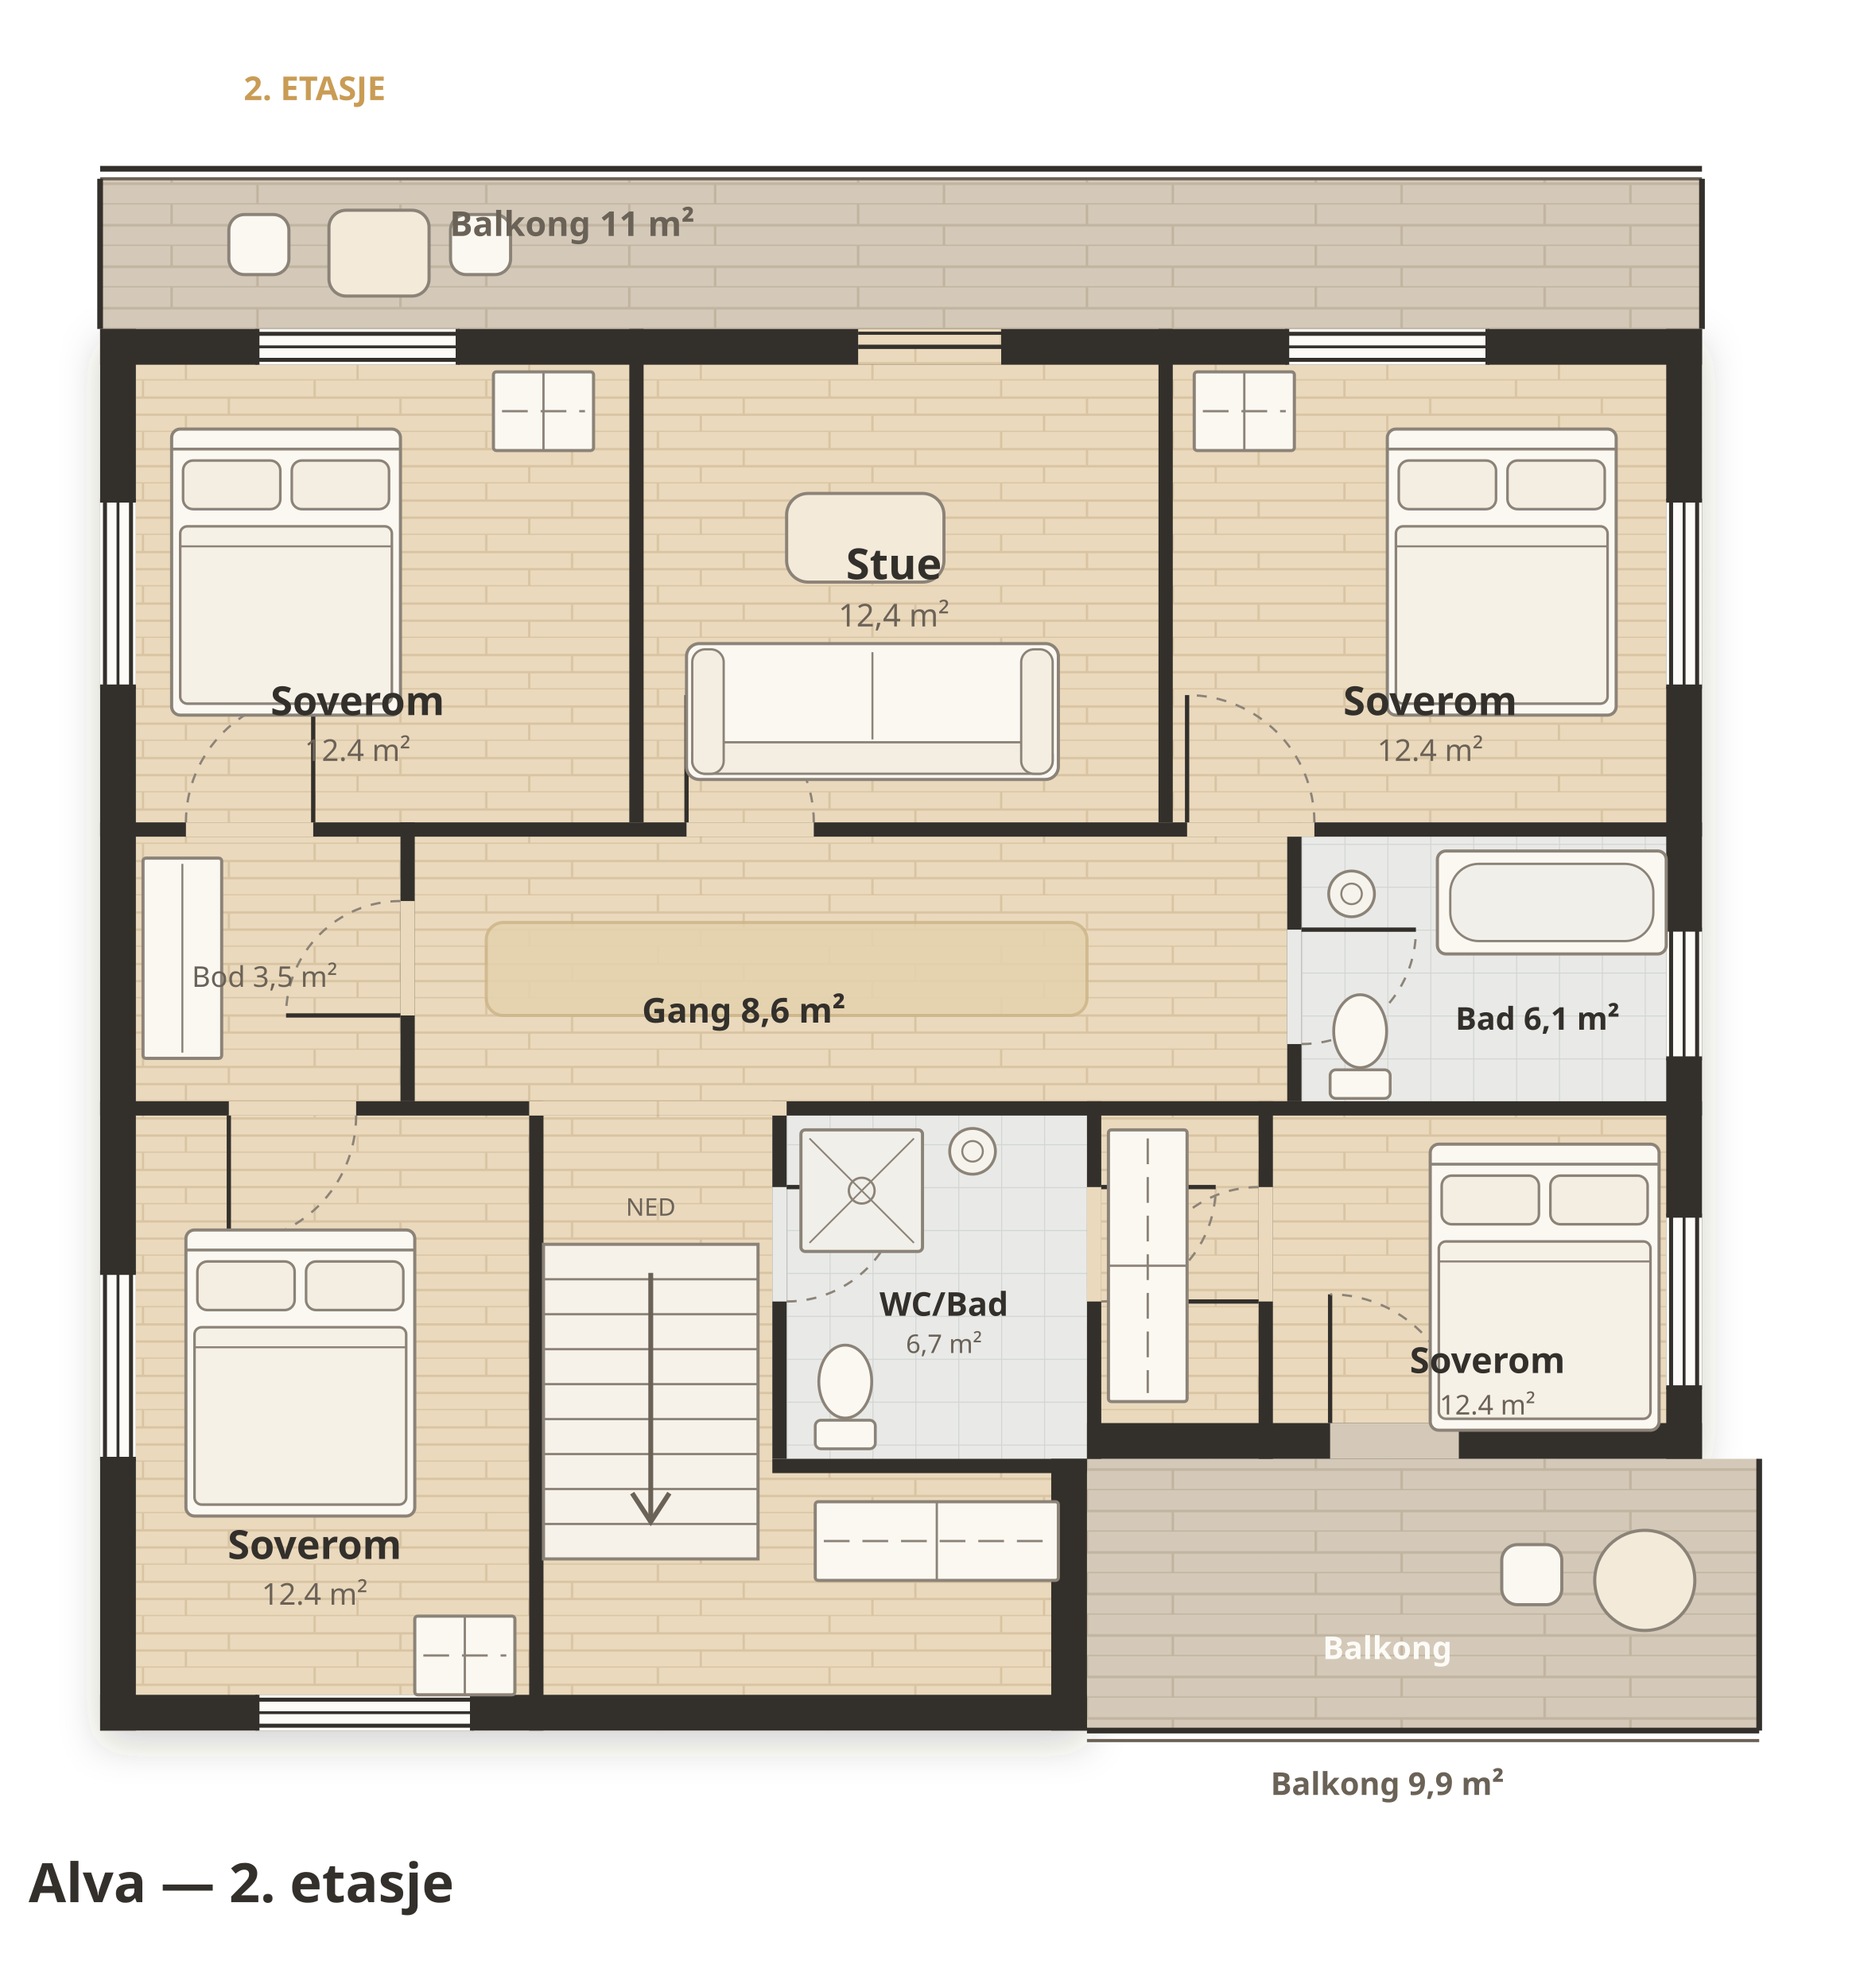
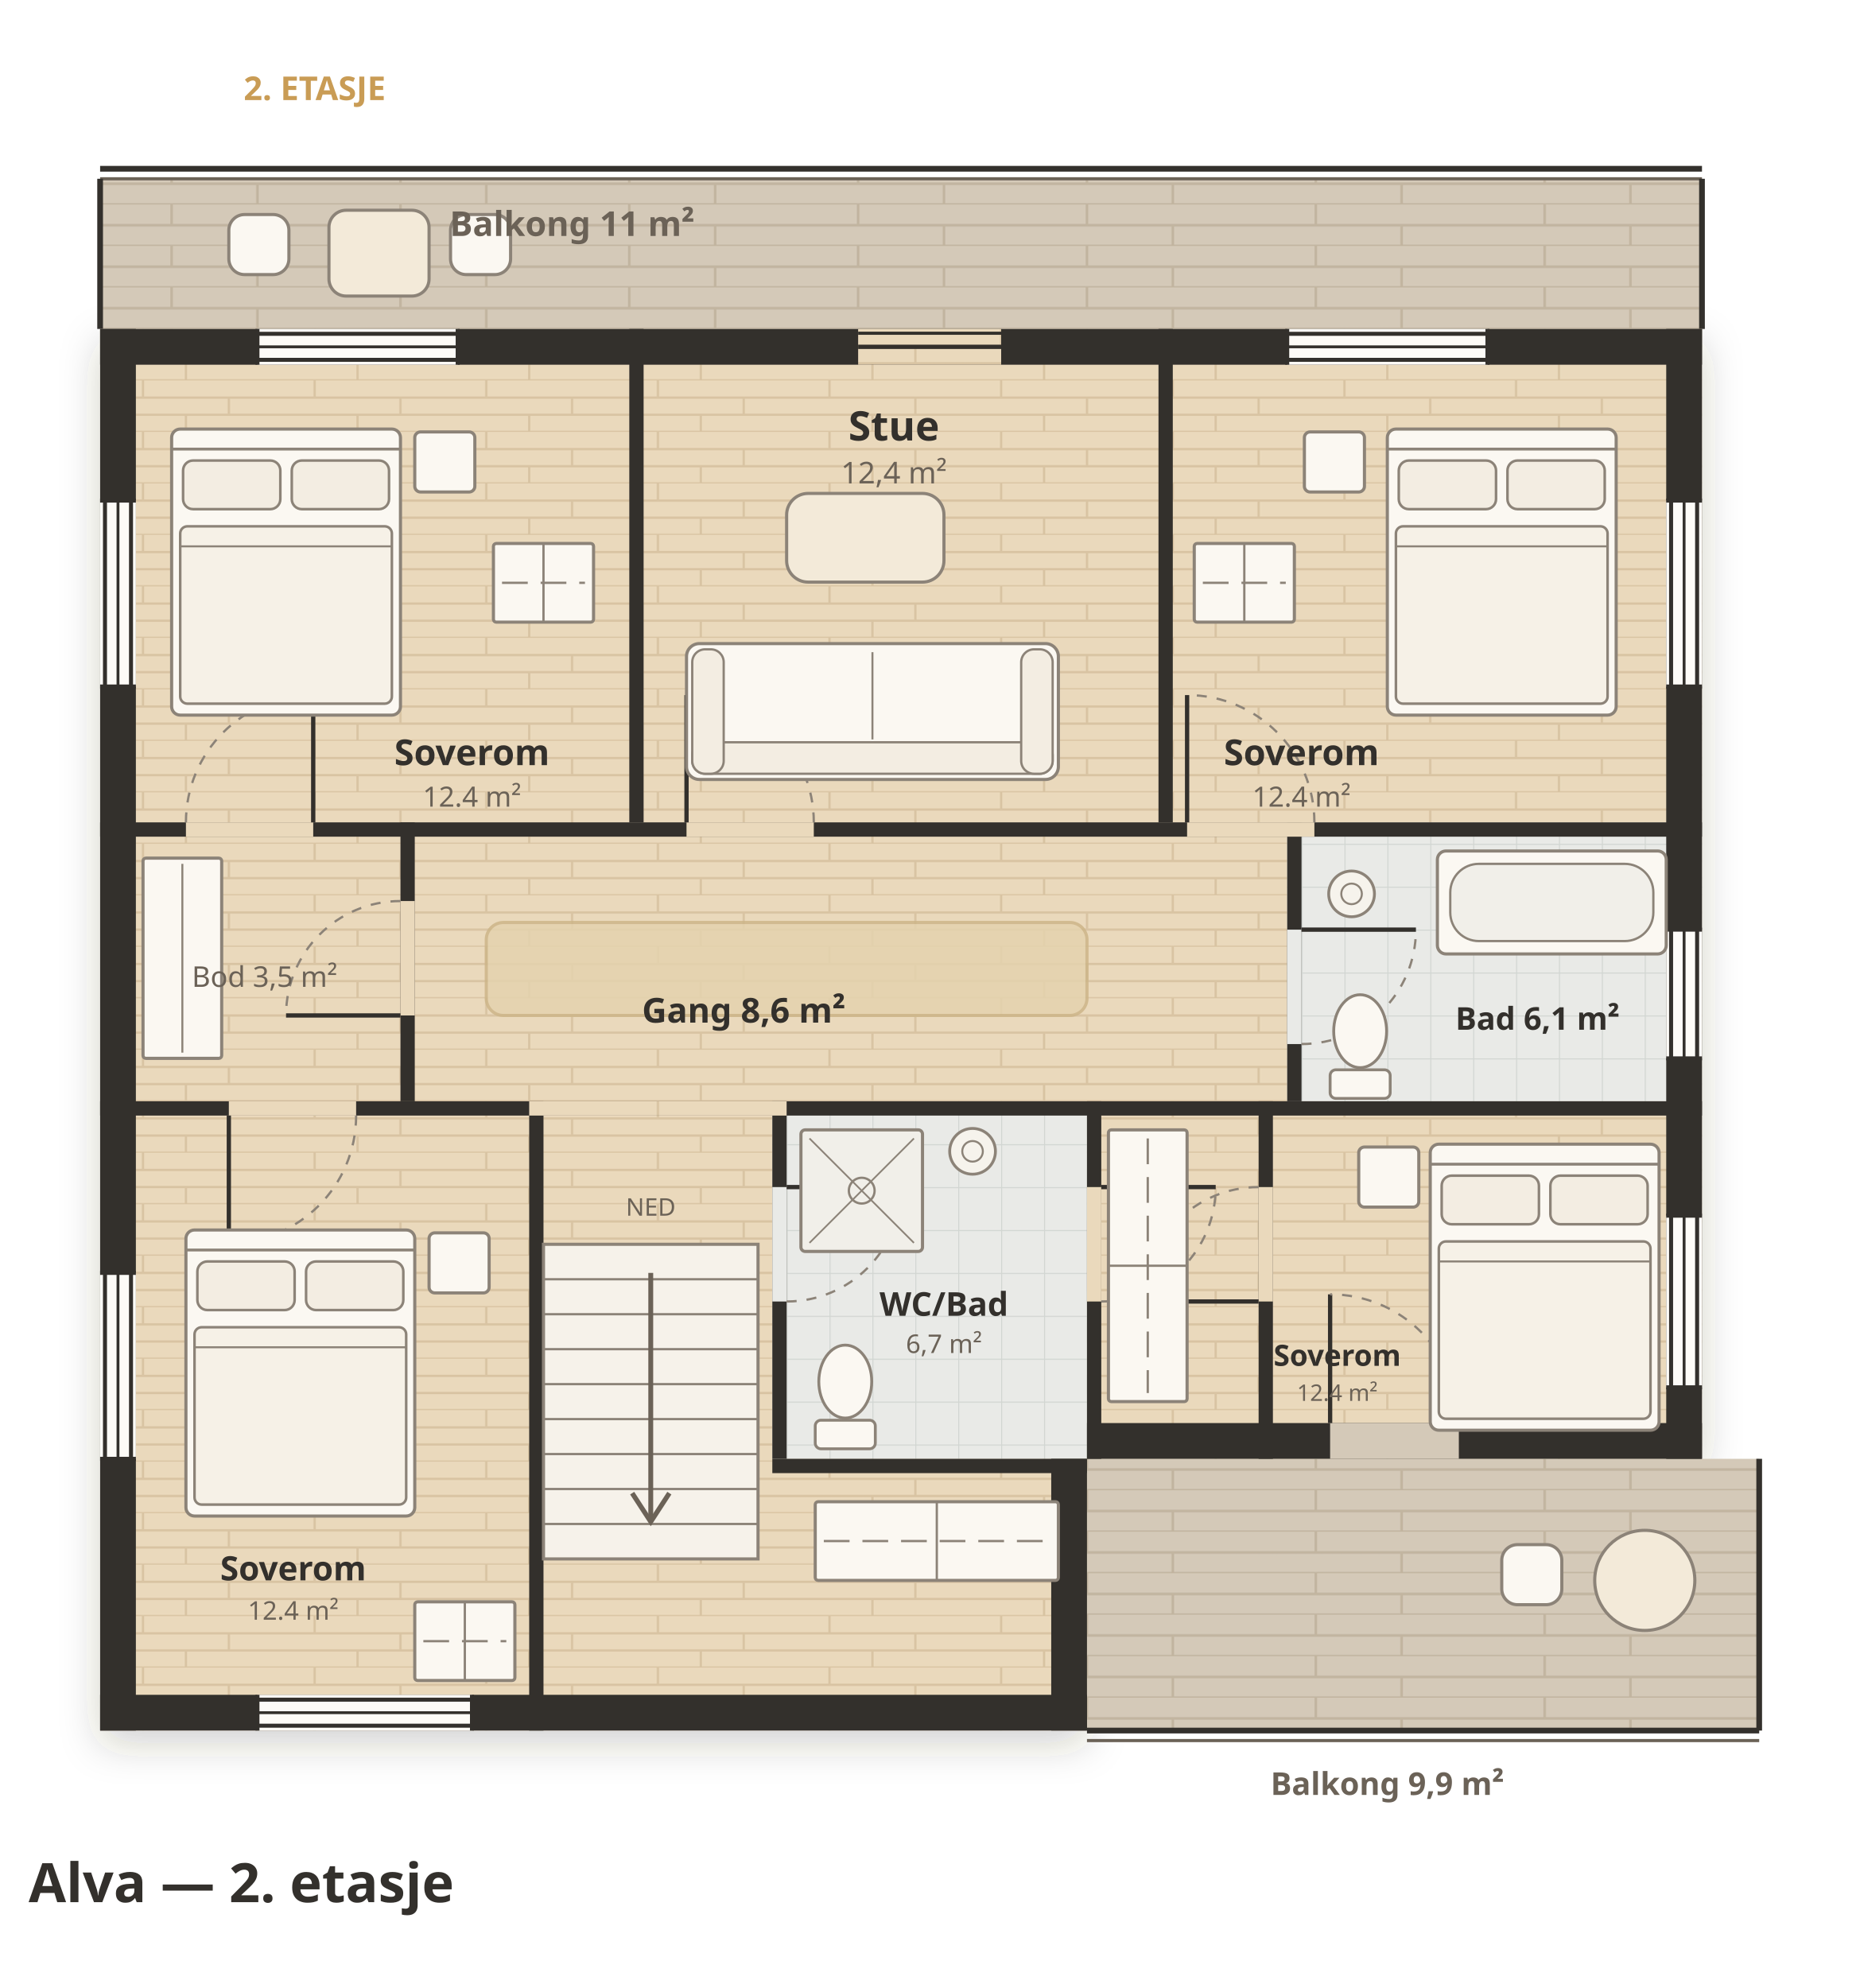
<svg xmlns="http://www.w3.org/2000/svg" viewBox="-700 -2300 13000 13900" font-family="Poppins, Segoe UI, sans-serif">
  <defs>
    <pattern id="parkett" width="1200" height="360" patternUnits="userSpaceOnUse">
      <rect width="1200" height="360" fill="#EAD9BC" />
      <line x1="0" y1="120" x2="1200" y2="120" stroke="#D9C4A3" stroke-width="16" />
      <line x1="0" y1="240" x2="1200" y2="240" stroke="#D9C4A3" stroke-width="16" />
      <line x1="0" y1="360" x2="1200" y2="360" stroke="#D9C4A3" stroke-width="16" />
      <line x1="300" y1="0" x2="300" y2="120" stroke="#D9C4A3" stroke-width="16" />
      <line x1="900" y1="120" x2="900" y2="240" stroke="#D9C4A3" stroke-width="16" />
      <line x1="600" y1="240" x2="600" y2="360" stroke="#D9C4A3" stroke-width="16" />
    </pattern>
    <pattern id="flis" width="300" height="300" patternUnits="userSpaceOnUse">
      <rect width="300" height="300" fill="#E9EAE7" />
      <path d="M 300 0 L 0 0 0 300" fill="none" stroke="#D2D6D2" stroke-width="14" />
    </pattern>
    <pattern id="dekke" width="1600" height="290" patternUnits="userSpaceOnUse">
      <rect width="1600" height="290" fill="#D4C9B8" />
      <line x1="0" y1="145" x2="1600" y2="145" stroke="#C2B5A0" stroke-width="18" />
      <line x1="0" y1="290" x2="1600" y2="290" stroke="#C2B5A0" stroke-width="18" />
      <line x1="500" y1="0" x2="500" y2="145" stroke="#C2B5A0" stroke-width="18" />
      <line x1="1100" y1="145" x2="1100" y2="290" stroke="#C2B5A0" stroke-width="18" />
    </pattern>
    <pattern id="betong" width="900" height="900" patternUnits="userSpaceOnUse">
      <rect width="900" height="900" fill="#DDDAD3" />
      <circle cx="200" cy="260" r="26" fill="#CBC7BD" />
      <circle cx="640" cy="150" r="20" fill="#CBC7BD" />
      <circle cx="470" cy="560" r="30" fill="#CBC7BD" />
      <circle cx="760" cy="740" r="22" fill="#CBC7BD" />
      <circle cx="130" cy="760" r="18" fill="#CBC7BD" />
    </pattern>
    <filter id="skygge" x="-8%" y="-8%" width="116%" height="116%">
      <feDropShadow dx="0" dy="90" stdDeviation="140" flood-color="#33302C" flood-opacity="0.22" />
    </filter>
  </defs>
  <path d="M 0 0 H 11200 V 7900 H 6900 V 9800 H 0 Z" fill="#FDFBF7" filter="url(#skygge)" />
  <rect x="0" y="-1050" width="11200" height="1050" fill="url(#dekke)" stroke="none" stroke-width="0" rx="0" opacity="1" />
  <line x1="0" y1="-1120" x2="11200" y2="-1120" stroke="#33302C" stroke-width="40" />
  <line x1="0" y1="-1050" x2="11200" y2="-1050" stroke="#6b6257" stroke-width="22" />
  <line x1="0" y1="-1050" x2="0" y2="0" stroke="#33302C" stroke-width="40" />
  <line x1="11200" y1="-1050" x2="11200" y2="0" stroke="#33302C" stroke-width="40" />
  <rect x="6900" y="7900" width="4700" height="1900" fill="url(#dekke)" stroke="none" stroke-width="0" rx="0" opacity="1" />
  <line x1="6900" y1="9800" x2="11600" y2="9800" stroke="#33302C" stroke-width="40" />
  <line x1="6900" y1="9870" x2="11600" y2="9870" stroke="#6b6257" stroke-width="22" />
  <line x1="11600" y1="7900" x2="11600" y2="9800" stroke="#33302C" stroke-width="40" />
  <path d="M 0 0 H 11200 V 7900 H 6900 V 9800 H 0 Z" fill="url(#parkett)" />
  <rect x="8300" y="3450" width="2900" height="1950" fill="url(#flis)" stroke="none" stroke-width="0" rx="0" opacity="1" />
  <rect x="4700" y="5400" width="2200" height="2500" fill="url(#flis)" stroke="none" stroke-width="0" rx="0" opacity="1" />
  <rect x="0" y="0" width="11200" height="250" fill="#33302C" stroke="none" stroke-width="0" rx="0" opacity="1" />
  <rect x="0" y="0" width="250" height="9800" fill="#33302C" stroke="none" stroke-width="0" rx="0" opacity="1" />
  <rect x="0" y="9550" width="6900" height="250" fill="#33302C" stroke="none" stroke-width="0" rx="0" opacity="1" />
  <rect x="6650" y="7900" width="250" height="1900" fill="#33302C" stroke="none" stroke-width="0" rx="0" opacity="1" />
  <rect x="6900" y="7650" width="4300" height="250" fill="#33302C" stroke="none" stroke-width="0" rx="0" opacity="1" />
  <rect x="10950" y="0" width="250" height="7900" fill="#33302C" stroke="none" stroke-width="0" rx="0" opacity="1" />
  <rect x="3700" y="0" width="100" height="3450" fill="#33302C" stroke="none" stroke-width="0" rx="0" opacity="1" />
  <rect x="7400" y="0" width="100" height="3450" fill="#33302C" stroke="none" stroke-width="0" rx="0" opacity="1" />
  <rect x="0" y="3450" width="11200" height="100" fill="#33302C" stroke="none" stroke-width="0" rx="0" opacity="1" />
  <rect x="2100" y="3450" width="100" height="1950" fill="#33302C" stroke="none" stroke-width="0" rx="0" opacity="1" />
  <rect x="8300" y="3450" width="100" height="1950" fill="#33302C" stroke="none" stroke-width="0" rx="0" opacity="1" />
  <rect x="0" y="5400" width="11200" height="100" fill="#33302C" stroke="none" stroke-width="0" rx="0" opacity="1" />
  <rect x="3000" y="5400" width="100" height="4400" fill="#33302C" stroke="none" stroke-width="0" rx="0" opacity="1" />
  <rect x="4700" y="5400" width="100" height="2500" fill="#33302C" stroke="none" stroke-width="0" rx="0" opacity="1" />
  <rect x="6900" y="5400" width="100" height="2500" fill="#33302C" stroke="none" stroke-width="0" rx="0" opacity="1" />
  <rect x="8100" y="5400" width="100" height="2500" fill="#33302C" stroke="none" stroke-width="0" rx="0" opacity="1" />
  <rect x="4700" y="7900" width="2200" height="100" fill="#33302C" stroke="none" stroke-width="0" rx="0" opacity="1" />
  <rect x="1100" y="0" width="1400" height="250" fill="#FDFBF7" stroke="none" stroke-width="0" rx="0" opacity="1" />
  <line x1="1100" y1="34" x2="2500" y2="34" stroke="#33302C" stroke-width="28" />
  <line x1="1100" y1="216" x2="2500" y2="216" stroke="#33302C" stroke-width="28" />
  <line x1="1100" y1="125.0" x2="2500" y2="125.0" stroke="#33302C" stroke-width="20" />
  <line x1="1100" y1="0" x2="1100" y2="250" stroke="#33302C" stroke-width="28" />
  <line x1="2500" y1="0" x2="2500" y2="250" stroke="#33302C" stroke-width="28" />
  <rect x="8300" y="0" width="1400" height="250" fill="#FDFBF7" stroke="none" stroke-width="0" rx="0" opacity="1" />
  <line x1="8300" y1="34" x2="9700" y2="34" stroke="#33302C" stroke-width="28" />
  <line x1="8300" y1="216" x2="9700" y2="216" stroke="#33302C" stroke-width="28" />
  <line x1="8300" y1="125.0" x2="9700" y2="125.0" stroke="#33302C" stroke-width="20" />
  <line x1="8300" y1="0" x2="8300" y2="250" stroke="#33302C" stroke-width="28" />
  <line x1="9700" y1="0" x2="9700" y2="250" stroke="#33302C" stroke-width="28" />
  <rect x="0" y="1200" width="250" height="1300" fill="#FDFBF7" stroke="none" stroke-width="0" rx="0" opacity="1" />
  <line x1="34" y1="1200" x2="34" y2="2500" stroke="#33302C" stroke-width="28" />
  <line x1="216" y1="1200" x2="216" y2="2500" stroke="#33302C" stroke-width="28" />
  <line x1="125.0" y1="1200" x2="125.0" y2="2500" stroke="#33302C" stroke-width="20" />
  <line x1="0" y1="1200" x2="250" y2="1200" stroke="#33302C" stroke-width="28" />
  <line x1="0" y1="2500" x2="250" y2="2500" stroke="#33302C" stroke-width="28" />
  <rect x="0" y="6600" width="250" height="1300" fill="#FDFBF7" stroke="none" stroke-width="0" rx="0" opacity="1" />
  <line x1="34" y1="6600" x2="34" y2="7900" stroke="#33302C" stroke-width="28" />
  <line x1="216" y1="6600" x2="216" y2="7900" stroke="#33302C" stroke-width="28" />
  <line x1="125.0" y1="6600" x2="125.0" y2="7900" stroke="#33302C" stroke-width="20" />
  <line x1="0" y1="6600" x2="250" y2="6600" stroke="#33302C" stroke-width="28" />
  <line x1="0" y1="7900" x2="250" y2="7900" stroke="#33302C" stroke-width="28" />
  <rect x="1100" y="9550" width="1500" height="250" fill="#FDFBF7" stroke="none" stroke-width="0" rx="0" opacity="1" />
  <line x1="1100" y1="9584" x2="2600" y2="9584" stroke="#33302C" stroke-width="28" />
  <line x1="1100" y1="9766" x2="2600" y2="9766" stroke="#33302C" stroke-width="28" />
  <line x1="1100" y1="9675.0" x2="2600" y2="9675.0" stroke="#33302C" stroke-width="20" />
  <line x1="1100" y1="9550" x2="1100" y2="9800" stroke="#33302C" stroke-width="28" />
  <line x1="2600" y1="9550" x2="2600" y2="9800" stroke="#33302C" stroke-width="28" />
  <rect x="10950" y="1200" width="250" height="1300" fill="#FDFBF7" stroke="none" stroke-width="0" rx="0" opacity="1" />
  <line x1="10984" y1="1200" x2="10984" y2="2500" stroke="#33302C" stroke-width="28" />
  <line x1="11166" y1="1200" x2="11166" y2="2500" stroke="#33302C" stroke-width="28" />
  <line x1="11075.0" y1="1200" x2="11075.0" y2="2500" stroke="#33302C" stroke-width="20" />
  <line x1="10950" y1="1200" x2="11200" y2="1200" stroke="#33302C" stroke-width="28" />
  <line x1="10950" y1="2500" x2="11200" y2="2500" stroke="#33302C" stroke-width="28" />
  <rect x="10950" y="4200" width="250" height="900" fill="#FDFBF7" stroke="none" stroke-width="0" rx="0" opacity="1" />
  <line x1="10984" y1="4200" x2="10984" y2="5100" stroke="#33302C" stroke-width="28" />
  <line x1="11166" y1="4200" x2="11166" y2="5100" stroke="#33302C" stroke-width="28" />
  <line x1="11075.0" y1="4200" x2="11075.0" y2="5100" stroke="#33302C" stroke-width="20" />
  <line x1="10950" y1="4200" x2="11200" y2="4200" stroke="#33302C" stroke-width="28" />
  <line x1="10950" y1="5100" x2="11200" y2="5100" stroke="#33302C" stroke-width="28" />
  <rect x="10950" y="6200" width="250" height="1200" fill="#FDFBF7" stroke="none" stroke-width="0" rx="0" opacity="1" />
  <line x1="10984" y1="6200" x2="10984" y2="7400" stroke="#33302C" stroke-width="28" />
  <line x1="11166" y1="6200" x2="11166" y2="7400" stroke="#33302C" stroke-width="28" />
  <line x1="11075.0" y1="6200" x2="11075.0" y2="7400" stroke="#33302C" stroke-width="20" />
  <line x1="10950" y1="6200" x2="11200" y2="6200" stroke="#33302C" stroke-width="28" />
  <line x1="10950" y1="7400" x2="11200" y2="7400" stroke="#33302C" stroke-width="28" />
  <rect x="5300" y="0" width="1000" height="250" fill="url(#parkett)" stroke="none" stroke-width="0" rx="0" opacity="1" />
  <line x1="5300" y1="125.0" x2="6300" y2="125.0" stroke="#33302C" stroke-width="30" />
  <line x1="5300" y1="30" x2="6300" y2="30" stroke="#33302C" stroke-width="22" />
  <rect x="8600" y="7650" width="900" height="250" fill="#D4C9B8" stroke="none" stroke-width="0" rx="0" opacity="1" />
  <path d="M 8600 7650 L 8600 6750" stroke="#33302C" stroke-width="30" fill="none" />
  <path d="M 9500 7650 A 900 900 0 0 0 8600 6750" stroke="#8C8378" stroke-width="16" fill="none" stroke-dasharray="70 70" />
  <rect x="600" y="3450" width="890" height="100" fill="#EAD9BC" stroke="none" stroke-width="0" rx="0" opacity="1" />
  <path d="M 1490 3450 L 1490 2560" stroke="#33302C" stroke-width="30" fill="none" />
  <path d="M 600 3450 A 890 890 0 0 1 1490 2560" stroke="#8C8378" stroke-width="16" fill="none" stroke-dasharray="70 70" />
  <rect x="4100" y="3450" width="890" height="100" fill="#EAD9BC" stroke="none" stroke-width="0" rx="0" opacity="1" />
  <path d="M 4100 3450 L 4100 2560" stroke="#33302C" stroke-width="30" fill="none" />
  <path d="M 4990 3450 A 890 890 0 0 0 4100 2560" stroke="#8C8378" stroke-width="16" fill="none" stroke-dasharray="70 70" />
  <rect x="7600" y="3450" width="890" height="100" fill="#EAD9BC" stroke="none" stroke-width="0" rx="0" opacity="1" />
  <path d="M 7600 3450 L 7600 2560" stroke="#33302C" stroke-width="30" fill="none" />
  <path d="M 8490 3450 A 890 890 0 0 0 7600 2560" stroke="#8C8378" stroke-width="16" fill="none" stroke-dasharray="70 70" />
  <rect x="2100" y="4000" width="100" height="800" fill="#EAD9BC" stroke="none" stroke-width="0" rx="0" opacity="1" />
  <path d="M 2100 4800 L 1300 4800" stroke="#33302C" stroke-width="30" fill="none" />
  <path d="M 2100 4000 A 800 800 0 0 0 1300 4800" stroke="#8C8378" stroke-width="16" fill="none" stroke-dasharray="70 70" />
  <rect x="8300" y="4200" width="100" height="800" fill="#E9EAE7" stroke="none" stroke-width="0" rx="0" opacity="1" />
  <path d="M 8400 4200 L 9200 4200" stroke="#33302C" stroke-width="30" fill="none" />
  <path d="M 8400 5000 A 800 800 0 0 0 9200 4200" stroke="#8C8378" stroke-width="16" fill="none" stroke-dasharray="70 70" />
  <rect x="900" y="5400" width="890" height="100" fill="#EAD9BC" stroke="none" stroke-width="0" rx="0" opacity="1" />
  <path d="M 900 5500 L 900 6390" stroke="#33302C" stroke-width="30" fill="none" />
  <path d="M 1790 5500 A 890 890 0 0 1 900 6390" stroke="#8C8378" stroke-width="16" fill="none" stroke-dasharray="70 70" />
  <rect x="3000" y="5400" width="1800" height="100" fill="url(#parkett)" stroke="none" stroke-width="0" rx="0" opacity="1" />
  <rect x="4700" y="6000" width="100" height="800" fill="#E9EAE7" stroke="none" stroke-width="0" rx="0" opacity="1" />
  <path d="M 4800 6000 L 5600 6000" stroke="#33302C" stroke-width="30" fill="none" />
  <path d="M 4800 6800 A 800 800 0 0 0 5600 6000" stroke="#8C8378" stroke-width="16" fill="none" stroke-dasharray="70 70" />
  <rect x="8100" y="6000" width="100" height="800" fill="#EAD9BC" stroke="none" stroke-width="0" rx="0" opacity="1" />
  <path d="M 8100 6800 L 7300 6800" stroke="#33302C" stroke-width="30" fill="none" />
  <path d="M 8100 6000 A 800 800 0 0 0 7300 6800" stroke="#8C8378" stroke-width="16" fill="none" stroke-dasharray="70 70" />
  <rect x="6900" y="6000" width="100" height="800" fill="#EAD9BC" stroke="none" stroke-width="0" rx="0" opacity="1" />
  <path d="M 7000 6000 L 7800 6000" stroke="#33302C" stroke-width="30" fill="none" />
  <path d="M 7000 6800 A 800 800 0 0 0 7800 6000" stroke="#8C8378" stroke-width="16" fill="none" stroke-dasharray="70 70" />
  <rect x="3100" y="6400" width="1500" height="2200" fill="#F6F2EA" stroke="#8C8378" stroke-width="22" rx="0" opacity="1" />
  <line x1="3100" y1="6644.444" x2="4600" y2="6644.444" stroke="#8C8378" stroke-width="16" />
  <line x1="3100" y1="6888.889" x2="4600" y2="6888.889" stroke="#8C8378" stroke-width="16" />
  <line x1="3100" y1="7133.333" x2="4600" y2="7133.333" stroke="#8C8378" stroke-width="16" />
  <line x1="3100" y1="7377.778" x2="4600" y2="7377.778" stroke="#8C8378" stroke-width="16" />
  <line x1="3100" y1="7622.222" x2="4600" y2="7622.222" stroke="#8C8378" stroke-width="16" />
  <line x1="3100" y1="7866.667" x2="4600" y2="7866.667" stroke="#8C8378" stroke-width="16" />
  <line x1="3100" y1="8111.111" x2="4600" y2="8111.111" stroke="#8C8378" stroke-width="16" />
  <line x1="3100" y1="8355.556" x2="4600" y2="8355.556" stroke="#8C8378" stroke-width="16" />
  <line x1="3850.0" y1="6600" x2="3850.0" y2="8340" stroke="#6b6257" stroke-width="34" />
  <path d="M 3720.0 8140 L 3850.0 8340 L 3980.0 8140" fill="none" stroke="#6b6257" stroke-width="34" />
  <text x="3850" y="6200" font-size="170" fill="#6b6257" font-weight="500" text-anchor="middle" font-family="Poppins, Segoe UI, sans-serif">NED</text>
  <rect x="500" y="700" width="1600" height="2000" fill="#FBF8F2" stroke="#8C8378" stroke-width="22" rx="60" opacity="1" />
  <line x1="500" y1="840" x2="2100" y2="840" stroke="#8C8378" stroke-width="20" />
  <rect x="580" y="920" width="680.0" height="340" fill="#F3EDE2" stroke="#8C8378" stroke-width="18" rx="70" opacity="1" />
  <rect x="1340.0" y="920" width="680.0" height="340" fill="#F3EDE2" stroke="#8C8378" stroke-width="18" rx="70" opacity="1" />
  <rect x="560" y="1380" width="1480" height="1240" fill="#F6F1E7" stroke="#8C8378" stroke-width="18" rx="50" opacity="1" />
  <line x1="560" y1="1520" x2="2040" y2="1520" stroke="#8C8378" stroke-width="14" />
-   <rect x="2750" y="300" width="700" height="550" fill="#FBF8F2" stroke="#8C8378" stroke-width="22" rx="20" opacity="1" />
-   <line x1="2810" y1="575.0" x2="3390" y2="575.0" stroke="#8C8378" stroke-width="16" stroke-dasharray="180 90" />
-   <line x1="3100.0" y1="300" x2="3100.0" y2="850" stroke="#8C8378" stroke-width="16" />
+   <rect x="2200" y="720" width="420" height="420" fill="#FBF8F2" stroke="#8C8378" stroke-width="22" rx="40" opacity="1" />
+   <rect x="2750" y="1500" width="700" height="550" fill="#FBF8F2" stroke="#8C8378" stroke-width="22" rx="20" opacity="1" />
+   <line x1="2810" y1="1775.0" x2="3390" y2="1775.0" stroke="#8C8378" stroke-width="16" stroke-dasharray="180 90" />
+   <line x1="3100.0" y1="1500" x2="3100.0" y2="2050" stroke="#8C8378" stroke-width="16" />
  <rect x="9000" y="700" width="1600" height="2000" fill="#FBF8F2" stroke="#8C8378" stroke-width="22" rx="60" opacity="1" />
  <line x1="9000" y1="840" x2="10600" y2="840" stroke="#8C8378" stroke-width="20" />
  <rect x="9080" y="920" width="680.0" height="340" fill="#F3EDE2" stroke="#8C8378" stroke-width="18" rx="70" opacity="1" />
  <rect x="9840.0" y="920" width="680.0" height="340" fill="#F3EDE2" stroke="#8C8378" stroke-width="18" rx="70" opacity="1" />
  <rect x="9060" y="1380" width="1480" height="1240" fill="#F6F1E7" stroke="#8C8378" stroke-width="18" rx="50" opacity="1" />
  <line x1="9060" y1="1520" x2="10540" y2="1520" stroke="#8C8378" stroke-width="14" />
-   <rect x="7650" y="300" width="700" height="550" fill="#FBF8F2" stroke="#8C8378" stroke-width="22" rx="20" opacity="1" />
-   <line x1="7710" y1="575.0" x2="8290" y2="575.0" stroke="#8C8378" stroke-width="16" stroke-dasharray="180 90" />
-   <line x1="8000.0" y1="300" x2="8000.0" y2="850" stroke="#8C8378" stroke-width="16" />
+   <rect x="8420" y="720" width="420" height="420" fill="#FBF8F2" stroke="#8C8378" stroke-width="22" rx="40" opacity="1" />
+   <rect x="7650" y="1500" width="700" height="550" fill="#FBF8F2" stroke="#8C8378" stroke-width="22" rx="20" opacity="1" />
+   <line x1="7710" y1="1775.0" x2="8290" y2="1775.0" stroke="#8C8378" stroke-width="16" stroke-dasharray="180 90" />
+   <line x1="8000.0" y1="1500" x2="8000.0" y2="2050" stroke="#8C8378" stroke-width="16" />
  <rect x="600" y="6300" width="1600" height="2000" fill="#FBF8F2" stroke="#8C8378" stroke-width="22" rx="60" opacity="1" />
  <line x1="600" y1="6440" x2="2200" y2="6440" stroke="#8C8378" stroke-width="20" />
  <rect x="680" y="6520" width="680.0" height="340" fill="#F3EDE2" stroke="#8C8378" stroke-width="18" rx="70" opacity="1" />
  <rect x="1440.0" y="6520" width="680.0" height="340" fill="#F3EDE2" stroke="#8C8378" stroke-width="18" rx="70" opacity="1" />
  <rect x="660" y="6980" width="1480" height="1240" fill="#F6F1E7" stroke="#8C8378" stroke-width="18" rx="50" opacity="1" />
  <line x1="660" y1="7120" x2="2140" y2="7120" stroke="#8C8378" stroke-width="14" />
-   <rect x="2200" y="9000" width="700" height="550" fill="#FBF8F2" stroke="#8C8378" stroke-width="22" rx="20" opacity="1" />
-   <line x1="2260" y1="9275.0" x2="2840" y2="9275.0" stroke="#8C8378" stroke-width="16" stroke-dasharray="180 90" />
-   <line x1="2550.0" y1="9000" x2="2550.0" y2="9550" stroke="#8C8378" stroke-width="16" />
+   <rect x="2300" y="6320" width="420" height="420" fill="#FBF8F2" stroke="#8C8378" stroke-width="22" rx="40" opacity="1" />
+   <rect x="2200" y="8900" width="700" height="550" fill="#FBF8F2" stroke="#8C8378" stroke-width="22" rx="20" opacity="1" />
+   <line x1="2260" y1="9175.0" x2="2840" y2="9175.0" stroke="#8C8378" stroke-width="16" stroke-dasharray="180 90" />
+   <line x1="2550.0" y1="8900" x2="2550.0" y2="9450" stroke="#8C8378" stroke-width="16" />
  <rect x="9300" y="5700" width="1600" height="2000" fill="#FBF8F2" stroke="#8C8378" stroke-width="22" rx="60" opacity="1" />
  <line x1="9300" y1="5840" x2="10900" y2="5840" stroke="#8C8378" stroke-width="20" />
  <rect x="9380" y="5920" width="680.0" height="340" fill="#F3EDE2" stroke="#8C8378" stroke-width="18" rx="70" opacity="1" />
  <rect x="10140.0" y="5920" width="680.0" height="340" fill="#F3EDE2" stroke="#8C8378" stroke-width="18" rx="70" opacity="1" />
  <rect x="9360" y="6380" width="1480" height="1240" fill="#F6F1E7" stroke="#8C8378" stroke-width="18" rx="50" opacity="1" />
  <line x1="9360" y1="6520" x2="10840" y2="6520" stroke="#8C8378" stroke-width="14" />
+   <rect x="8800" y="5720" width="420" height="420" fill="#FBF8F2" stroke="#8C8378" stroke-width="22" rx="40" opacity="1" />
  <rect x="4100" y="2200" width="2600" height="950" fill="#FBF8F2" stroke="#8C8378" stroke-width="22" rx="90" opacity="1" />
  <rect x="4140" y="2890" width="2520" height="220" fill="#F3EDE2" stroke="#8C8378" stroke-width="16" rx="90" opacity="1" />
  <rect x="4140" y="2240" width="220" height="870" fill="#F3EDE2" stroke="#8C8378" stroke-width="16" rx="90" opacity="1" />
  <rect x="6440" y="2240" width="220" height="870" fill="#F3EDE2" stroke="#8C8378" stroke-width="16" rx="90" opacity="1" />
  <line x1="5400.0" y1="2260" x2="5400.0" y2="2870" stroke="#8C8378" stroke-width="14" />
  <rect x="4800" y="1150" width="1100" height="620" fill="#F3EAD9" stroke="#8C8378" stroke-width="22" rx="150" opacity="1" />
  <rect x="2700" y="4150" width="4200" height="650" fill="#E4D2AE" stroke="#CDB588" stroke-width="22" rx="120" opacity="0.85" />
  <rect x="300" y="3700" width="550" height="1400" fill="#FBF8F2" stroke="#8C8378" stroke-width="22" rx="20" opacity="1" />
  <line x1="575.0" y1="3740" x2="575.0" y2="5060" stroke="#8C8378" stroke-width="14" />
  <rect x="9350" y="3650" width="1600" height="720" fill="#FBF8F2" stroke="#8C8378" stroke-width="22" rx="60" opacity="1" />
  <rect x="9440" y="3740" width="1420" height="540" fill="#F1EFE9" stroke="#8C8378" stroke-width="16" rx="200" opacity="1" />
  <circle cx="8750" cy="3950" r="160" fill="#F6F3EC" stroke="#8C8378" stroke-width="20" />
  <circle cx="8750" cy="3950" r="72" fill="none" stroke="#8C8378" stroke-width="14" />
  <rect x="8600" y="5180" width="420" height="200" fill="#FBF8F2" stroke="#8C8378" stroke-width="20" rx="40" opacity="1" />
  <ellipse cx="8810" cy="4910" rx="185" ry="255" fill="#FBF8F2" stroke="#8C8378" stroke-width="20" />
  <rect x="4900" y="5600" width="850" height="850" fill="#F1EFE9" stroke="#8C8378" stroke-width="22" rx="30" opacity="1" />
  <circle cx="5325.0" cy="6025.0" r="90" fill="none" stroke="#8C8378" stroke-width="16" />
  <line x1="4960" y1="5660" x2="5690" y2="6390" stroke="#8C8378" stroke-width="12" />
  <line x1="5690" y1="5660" x2="4960" y2="6390" stroke="#8C8378" stroke-width="12" />
  <circle cx="6100" cy="5750" r="160" fill="#F6F3EC" stroke="#8C8378" stroke-width="20" />
  <circle cx="6100" cy="5750" r="72" fill="none" stroke="#8C8378" stroke-width="14" />
  <rect x="5000" y="7630" width="420" height="200" fill="#FBF8F2" stroke="#8C8378" stroke-width="20" rx="40" opacity="1" />
  <ellipse cx="5210" cy="7360" rx="185" ry="255" fill="#FBF8F2" stroke="#8C8378" stroke-width="20" />
  <rect x="7050" y="5600" width="550" height="1900" fill="#FBF8F2" stroke="#8C8378" stroke-width="22" rx="20" opacity="1" />
  <line x1="7325.0" y1="5660" x2="7325.0" y2="7440" stroke="#8C8378" stroke-width="16" stroke-dasharray="180 90" />
  <line x1="7050" y1="6550.0" x2="7600" y2="6550.0" stroke="#8C8378" stroke-width="16" />
  <rect x="5000" y="8200" width="1700" height="550" fill="#FBF8F2" stroke="#8C8378" stroke-width="22" rx="20" opacity="1" />
  <line x1="5060" y1="8475.0" x2="6640" y2="8475.0" stroke="#8C8378" stroke-width="16" stroke-dasharray="180 90" />
  <line x1="5850.0" y1="8200" x2="5850.0" y2="8750" stroke="#8C8378" stroke-width="16" />
  <rect x="1600" y="-830" width="700" height="600" fill="#F3EAD9" stroke="#8C8378" stroke-width="22" rx="120" opacity="1" />
  <rect x="900" y="-800" width="420" height="420" fill="#FBF8F2" stroke="#8C8378" stroke-width="22" rx="110" opacity="1" />
  <rect x="2450" y="-800" width="420" height="420" fill="#FBF8F2" stroke="#8C8378" stroke-width="22" rx="110" opacity="1" />
  <rect x="9800" y="8500" width="420" height="420" fill="#FBF8F2" stroke="#8C8378" stroke-width="22" rx="110" opacity="1" />
  <rect x="10450" y="8400" width="700" height="700" fill="#F3EAD9" stroke="#8C8378" stroke-width="22" rx="350" opacity="1" />
-   <text x="1800" y="2700" font-size="280" fill="#33302C" font-weight="600" text-anchor="middle" font-family="Poppins, Segoe UI, sans-serif">Soverom</text>
-   <text x="1800" y="3020" font-size="210" fill="#6b6257" font-weight="400" text-anchor="middle" font-family="Poppins, Segoe UI, sans-serif">12.4 m²</text>
-   <text x="5550" y="1750" font-size="300" fill="#33302C" font-weight="600" text-anchor="middle" font-family="Poppins, Segoe UI, sans-serif">Stue</text>
-   <text x="5550" y="2080" font-size="220" fill="#6b6257" font-weight="400" text-anchor="middle" font-family="Poppins, Segoe UI, sans-serif">12,4 m²</text>
-   <text x="9300" y="2700" font-size="280" fill="#33302C" font-weight="600" text-anchor="middle" font-family="Poppins, Segoe UI, sans-serif">Soverom</text>
-   <text x="9300" y="3020" font-size="210" fill="#6b6257" font-weight="400" text-anchor="middle" font-family="Poppins, Segoe UI, sans-serif">12.4 m²</text>
+   <text x="2600" y="3050" font-size="250" fill="#33302C" font-weight="600" text-anchor="middle" font-family="Poppins, Segoe UI, sans-serif">Soverom</text>
+   <text x="2600" y="3340" font-size="195" fill="#6b6257" font-weight="400" text-anchor="middle" font-family="Poppins, Segoe UI, sans-serif">12.4 m²</text>
+   <text x="5550" y="780" font-size="285" fill="#33302C" font-weight="600" text-anchor="middle" font-family="Poppins, Segoe UI, sans-serif">Stue</text>
+   <text x="5550" y="1080" font-size="210" fill="#6b6257" font-weight="400" text-anchor="middle" font-family="Poppins, Segoe UI, sans-serif">12,4 m²</text>
+   <text x="8400" y="3050" font-size="250" fill="#33302C" font-weight="600" text-anchor="middle" font-family="Poppins, Segoe UI, sans-serif">Soverom</text>
+   <text x="8400" y="3340" font-size="195" fill="#6b6257" font-weight="400" text-anchor="middle" font-family="Poppins, Segoe UI, sans-serif">12.4 m²</text>
  <text x="1150" y="4600" font-size="200" fill="#6b6257" font-weight="500" text-anchor="middle" font-family="Poppins, Segoe UI, sans-serif">Bod 3,5 m²</text>
  <text x="4500" y="4850" font-size="240" fill="#33302C" font-weight="600" text-anchor="middle" font-family="Poppins, Segoe UI, sans-serif">Gang 8,6 m²</text>
-   <text x="1500" y="8600" font-size="280" fill="#33302C" font-weight="600" text-anchor="middle" font-family="Poppins, Segoe UI, sans-serif">Soverom</text>
-   <text x="1500" y="8920" font-size="210" fill="#6b6257" font-weight="400" text-anchor="middle" font-family="Poppins, Segoe UI, sans-serif">12.4 m²</text>
-   <text x="9700" y="7300" font-size="250" fill="#33302C" font-weight="600" text-anchor="middle" font-family="Poppins, Segoe UI, sans-serif">Soverom</text>
-   <text x="9700" y="7590" font-size="190" fill="#6b6257" font-weight="400" text-anchor="middle" font-family="Poppins, Segoe UI, sans-serif">12.4 m²</text>
+   <text x="1350" y="8750" font-size="235" fill="#33302C" font-weight="600" text-anchor="middle" font-family="Poppins, Segoe UI, sans-serif">Soverom</text>
+   <text x="1350" y="9025" font-size="180" fill="#6b6257" font-weight="400" text-anchor="middle" font-family="Poppins, Segoe UI, sans-serif">12.4 m²</text>
+   <text x="8650" y="7250" font-size="205" fill="#33302C" font-weight="600" text-anchor="middle" font-family="Poppins, Segoe UI, sans-serif">Soverom</text>
+   <text x="8650" y="7495" font-size="160" fill="#6b6257" font-weight="400" text-anchor="middle" font-family="Poppins, Segoe UI, sans-serif">12.4 m²</text>
  <text x="10050" y="4900" font-size="220" fill="#33302C" font-weight="600" text-anchor="middle" font-family="Poppins, Segoe UI, sans-serif">Bad 6,1 m²</text>
  <text x="5900" y="6900" font-size="230" fill="#33302C" font-weight="600" text-anchor="middle" font-family="Poppins, Segoe UI, sans-serif">WC/Bad</text>
  <text x="5900" y="7160" font-size="180" fill="#6b6257" font-weight="400" text-anchor="middle" font-family="Poppins, Segoe UI, sans-serif">6,7 m²</text>
  <text x="3300" y="-650" font-size="240" fill="#6b6257" font-weight="600" text-anchor="middle" font-family="Poppins, Segoe UI, sans-serif">Balkong 11 m²</text>
-   <text x="9000" y="9300" font-size="220" fill="#FDFBF7" font-weight="600" text-anchor="middle" font-family="Poppins, Segoe UI, sans-serif">Balkong</text>
  <text x="9000" y="10250" font-size="220" fill="#6b6257" font-weight="600" text-anchor="middle" font-family="Poppins, Segoe UI, sans-serif">Balkong 9,9 m²</text>
  <text x="1500" y="-1600" font-size="230" fill="#C99C55" font-weight="600" text-anchor="middle" font-family="Poppins, Segoe UI, sans-serif">2. ETASJE</text>
  <text x="-500" y="11000" font-size="380" fill="#33302C" font-weight="600" text-anchor="start" font-family="Poppins, Segoe UI, sans-serif">Alva — 2. etasje</text>
</svg>
